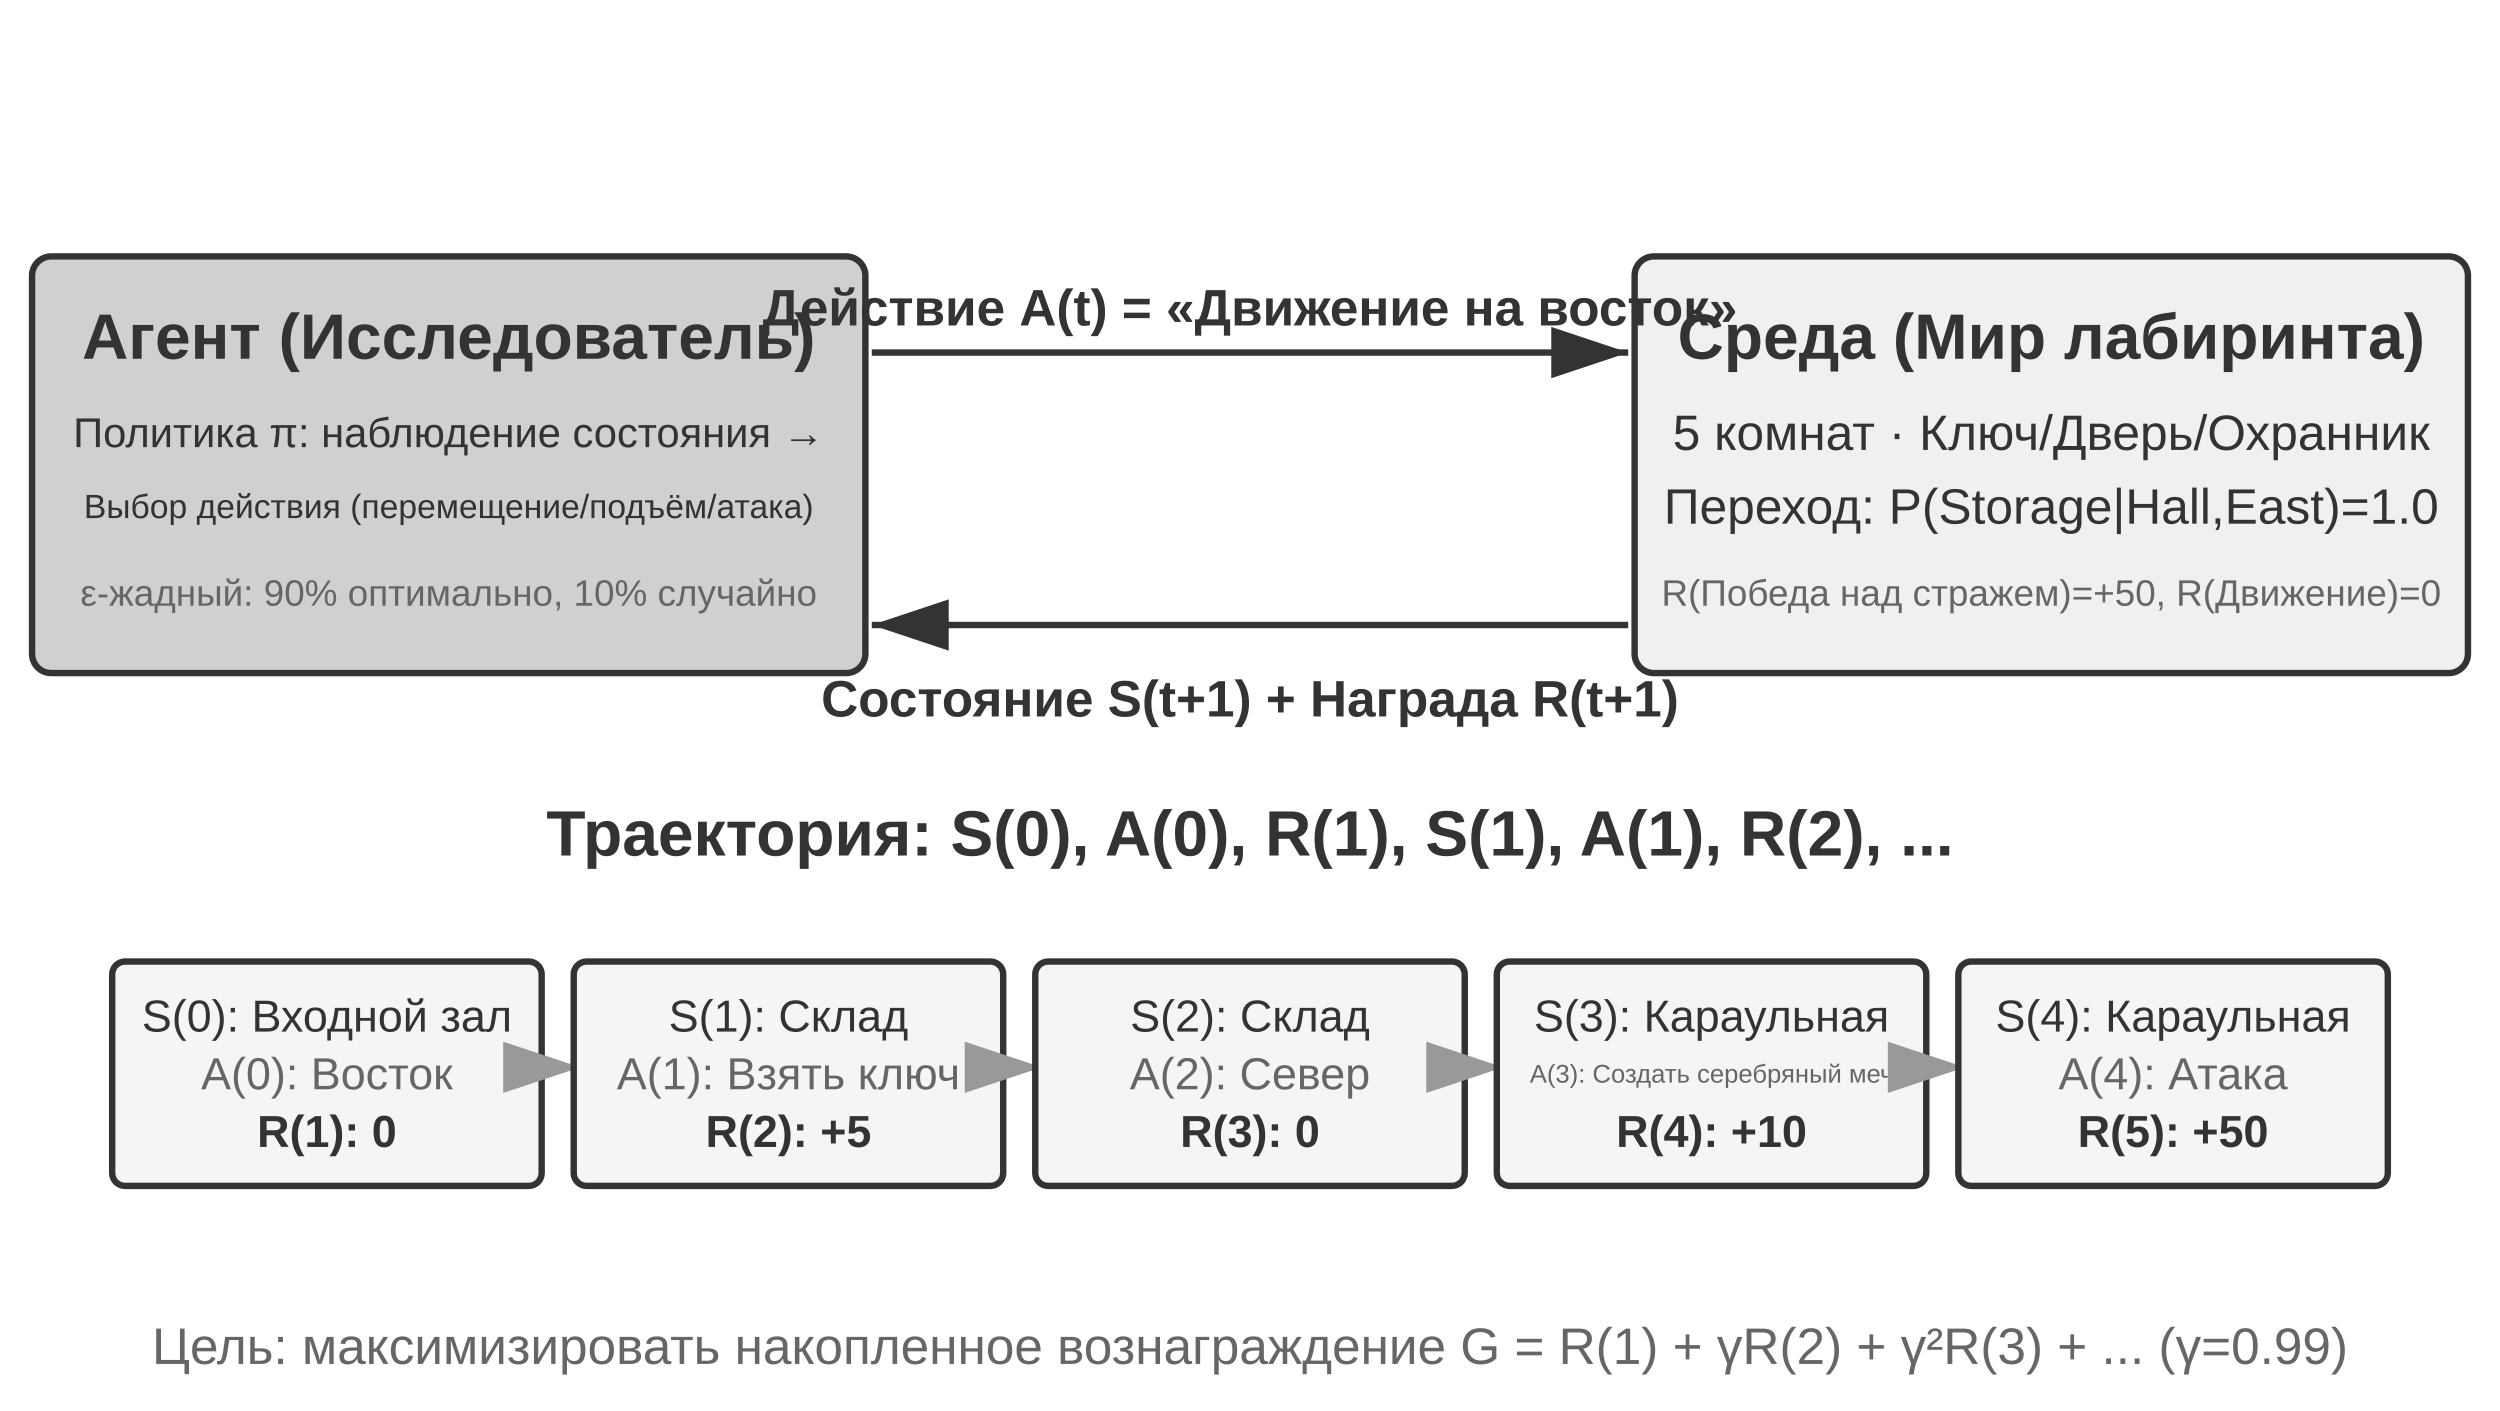
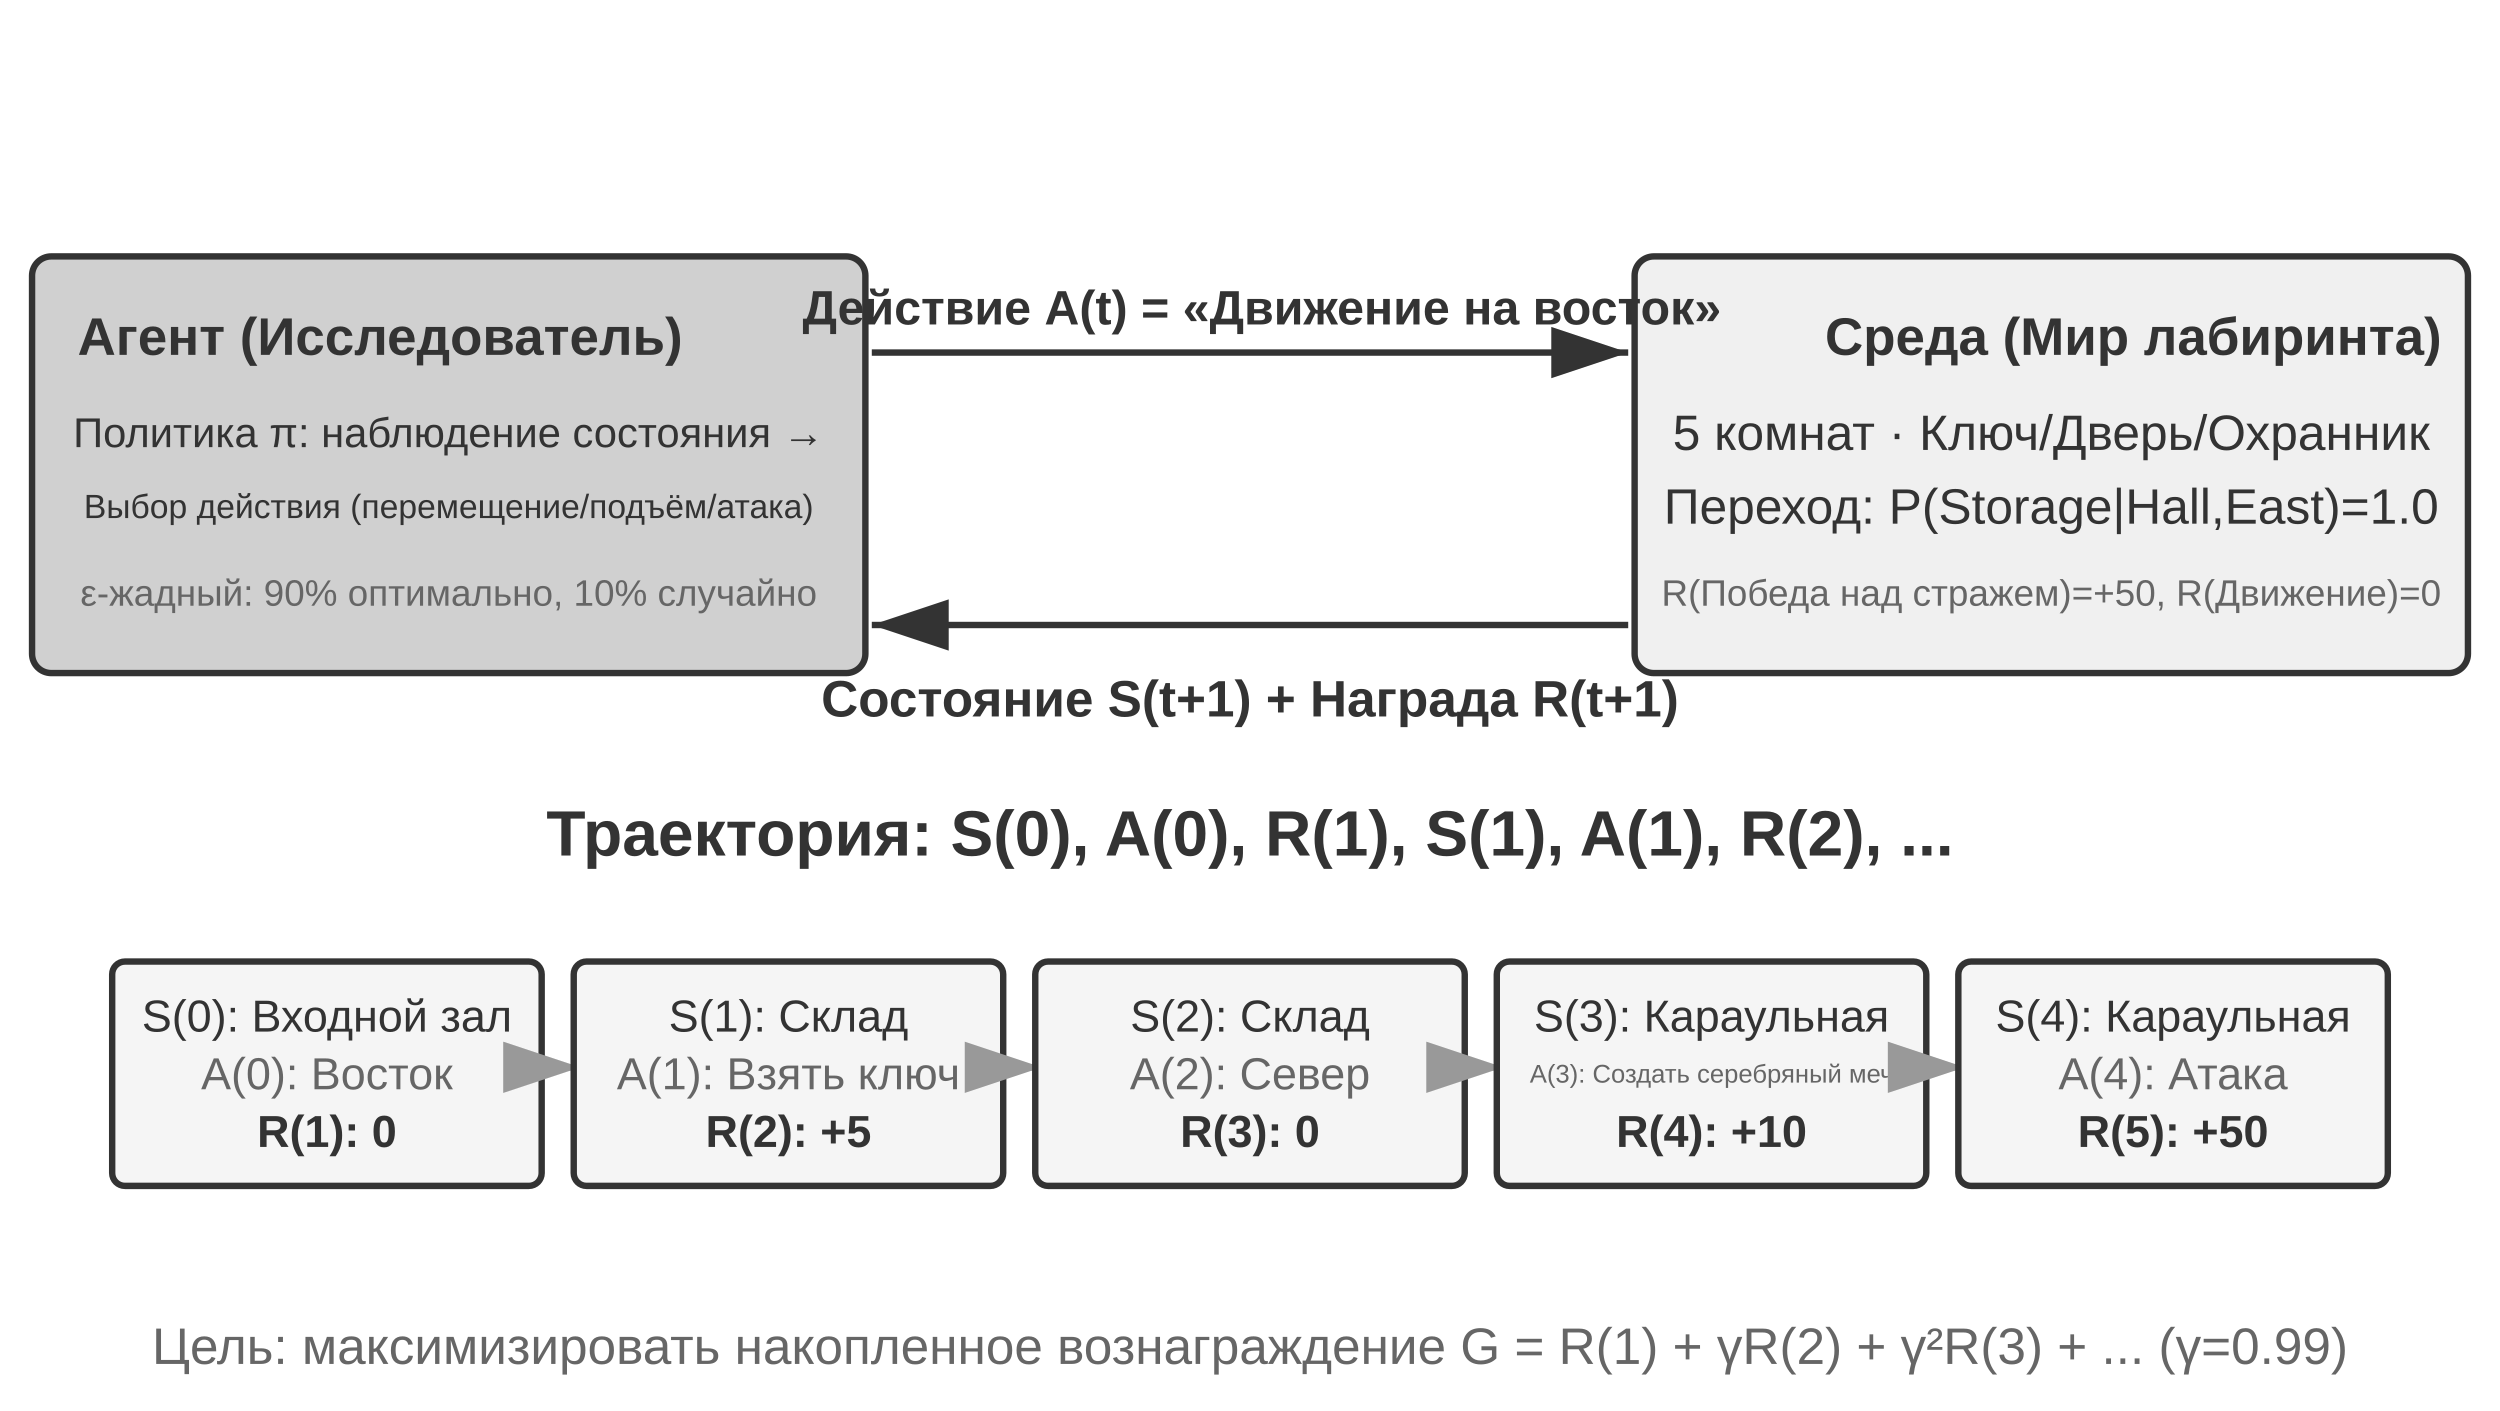
<svg xmlns="http://www.w3.org/2000/svg" viewBox="0 40 780 440" width="780" height="440" style="background:#ffffff">
  <defs>
    <marker id="ah" markerWidth="12" markerHeight="8" refX="12" refY="4" orient="auto">
      <polygon points="0 0, 12 4, 0 8" fill="#333333" />
    </marker>
    <marker id="ah-light" markerWidth="12" markerHeight="8" refX="12" refY="4" orient="auto">
      <polygon points="0 0, 12 4, 0 8" fill="#999999" />
    </marker>
  </defs>
  <rect x="10" y="120" width="260" height="130" rx="6" fill="#d0d0d0" stroke="#333333" stroke-width="2" />
-   <text x="140" y="145" font-family="Arial, 'Helvetica Neue', Helvetica, 'PingFang SC', 'Microsoft YaHei', sans-serif" font-size="20" fill="#333333" text-anchor="middle" dominant-baseline="central" font-weight="bold">Агент (Исследователь)</text>
+   <text x="118.6" y="145" font-family="Arial, 'Helvetica Neue', Helvetica, 'PingFang SC', 'Microsoft YaHei', sans-serif" font-size="16.5" fill="#333333" text-anchor="middle" dominant-baseline="central" font-weight="bold">Агент (Исследователь)</text>
  <text x="140" y="175" font-family="Arial, 'Helvetica Neue', Helvetica, 'PingFang SC', 'Microsoft YaHei', sans-serif" font-size="13" fill="#333333" text-anchor="middle" dominant-baseline="central" font-weight="normal">Политика π: наблюдение состояния →</text>
  <text x="140" y="198" font-family="Arial, 'Helvetica Neue', Helvetica, 'PingFang SC', 'Microsoft YaHei', sans-serif" font-size="10.5" fill="#333333" text-anchor="middle" dominant-baseline="central" font-weight="normal">Выбор действия (перемещение/подъём/атака)</text>
  <text x="140" y="225" font-family="Arial, 'Helvetica Neue', Helvetica, 'PingFang SC', 'Microsoft YaHei', sans-serif" font-size="11.5" fill="#666666" text-anchor="middle" dominant-baseline="central" font-weight="normal">ε-жадный: 90% оптимально, 10% случайно</text>
  <rect x="510" y="120" width="260" height="130" rx="6" fill="#f0f0f0" stroke="#333333" stroke-width="2" />
-   <text x="640" y="145" font-family="Arial, 'Helvetica Neue', Helvetica, 'PingFang SC', 'Microsoft YaHei', sans-serif" font-size="20" fill="#333333" text-anchor="middle" dominant-baseline="central" font-weight="bold">Среда (Мир лабиринта)</text>
+   <text x="665.6" y="145" font-family="Arial, 'Helvetica Neue', Helvetica, 'PingFang SC', 'Microsoft YaHei', sans-serif" font-size="16.5" fill="#333333" text-anchor="middle" dominant-baseline="central" font-weight="bold">Среда (Мир лабиринта)</text>
  <text x="640" y="175" font-family="Arial, 'Helvetica Neue', Helvetica, 'PingFang SC', 'Microsoft YaHei', sans-serif" font-size="15.5" fill="#333333" text-anchor="middle" dominant-baseline="central" font-weight="normal">5 комнат · Ключ/Дверь/Охранник</text>
  <text x="640" y="198" font-family="Arial, 'Helvetica Neue', Helvetica, 'PingFang SC', 'Microsoft YaHei', sans-serif" font-size="15.5" fill="#333333" text-anchor="middle" dominant-baseline="central" font-weight="normal">Переход: P(Storage|Hall,East)=1.0</text>
  <text x="640" y="225" font-family="Arial, 'Helvetica Neue', Helvetica, 'PingFang SC', 'Microsoft YaHei', sans-serif" font-size="11.5" fill="#666666" text-anchor="middle" dominant-baseline="central" font-weight="normal">R(Победа над стражем)=+50, R(Движение)=0</text>
  <line x1="272" y1="150" x2="508" y2="150" stroke="#333333" stroke-width="2" marker-end="url(#ah)" />
-   <text x="390.0" y="136" font-family="Arial, 'Helvetica Neue', Helvetica, 'PingFang SC', 'Microsoft YaHei', sans-serif" font-size="16" fill="#333333" text-anchor="middle" dominant-baseline="central" font-weight="bold">Действие A(t) = «Движение на восток»</text>
+   <text x="393.7" y="136" font-family="Arial, 'Helvetica Neue', Helvetica, 'PingFang SC', 'Microsoft YaHei', sans-serif" font-size="15.08" fill="#333333" text-anchor="middle" dominant-baseline="central" font-weight="bold">Действие A(t) = «Движение на восток»</text>
  <line x1="508" y1="235" x2="272" y2="235" stroke="#333333" stroke-width="2" marker-end="url(#ah)" />
  <text x="390.0" y="258" font-family="Arial, 'Helvetica Neue', Helvetica, 'PingFang SC', 'Microsoft YaHei', sans-serif" font-size="16" fill="#333333" text-anchor="middle" dominant-baseline="central" font-weight="bold">Состояние S(t+1) + Награда R(t+1)</text>
  <text x="390" y="300" font-family="Arial, 'Helvetica Neue', Helvetica, 'PingFang SC', 'Microsoft YaHei', sans-serif" font-size="20" fill="#333333" text-anchor="middle" dominant-baseline="central" font-weight="bold">Траектория: S(0), A(0), R(1), S(1), A(1), R(2), ...</text>
  <rect x="35.0" y="340" width="134.0" height="70" rx="4" fill="#f5f5f5" stroke="#333333" stroke-width="2" />
  <text x="102.0" y="357" font-family="Arial, 'Helvetica Neue', Helvetica, 'PingFang SC', 'Microsoft YaHei', sans-serif" font-size="14" fill="#333333" text-anchor="middle" dominant-baseline="central" font-weight="normal">S(0): Входной зал</text>
  <text x="102.0" y="375" font-family="Arial, 'Helvetica Neue', Helvetica, 'PingFang SC', 'Microsoft YaHei', sans-serif" font-size="14" fill="#666666" text-anchor="middle" dominant-baseline="central" font-weight="normal">A(0): Восток</text>
  <text x="102.0" y="393" font-family="Arial, 'Helvetica Neue', Helvetica, 'PingFang SC', 'Microsoft YaHei', sans-serif" font-size="14" fill="#333333" text-anchor="middle" dominant-baseline="central" font-weight="bold">R(1): 0</text>
  <line x1="171.0" y1="373" x2="181.0" y2="373" stroke="#999999" stroke-width="2" marker-end="url(#ah-light)" />
  <rect x="179.0" y="340" width="134.0" height="70" rx="4" fill="#f5f5f5" stroke="#333333" stroke-width="2" />
  <text x="246.0" y="357" font-family="Arial, 'Helvetica Neue', Helvetica, 'PingFang SC', 'Microsoft YaHei', sans-serif" font-size="14" fill="#333333" text-anchor="middle" dominant-baseline="central" font-weight="normal">S(1): Склад</text>
  <text x="246.0" y="375" font-family="Arial, 'Helvetica Neue', Helvetica, 'PingFang SC', 'Microsoft YaHei', sans-serif" font-size="14" fill="#666666" text-anchor="middle" dominant-baseline="central" font-weight="normal">A(1): Взять ключ</text>
  <text x="246.0" y="393" font-family="Arial, 'Helvetica Neue', Helvetica, 'PingFang SC', 'Microsoft YaHei', sans-serif" font-size="14" fill="#333333" text-anchor="middle" dominant-baseline="central" font-weight="bold">R(2): +5</text>
  <line x1="315.0" y1="373" x2="325.0" y2="373" stroke="#999999" stroke-width="2" marker-end="url(#ah-light)" />
  <rect x="323.0" y="340" width="134.0" height="70" rx="4" fill="#f5f5f5" stroke="#333333" stroke-width="2" />
  <text x="390.0" y="357" font-family="Arial, 'Helvetica Neue', Helvetica, 'PingFang SC', 'Microsoft YaHei', sans-serif" font-size="14" fill="#333333" text-anchor="middle" dominant-baseline="central" font-weight="normal">S(2): Склад</text>
  <text x="390.0" y="375" font-family="Arial, 'Helvetica Neue', Helvetica, 'PingFang SC', 'Microsoft YaHei', sans-serif" font-size="14" fill="#666666" text-anchor="middle" dominant-baseline="central" font-weight="normal">A(2): Север</text>
  <text x="390.0" y="393" font-family="Arial, 'Helvetica Neue', Helvetica, 'PingFang SC', 'Microsoft YaHei', sans-serif" font-size="14" fill="#333333" text-anchor="middle" dominant-baseline="central" font-weight="bold">R(3): 0</text>
  <line x1="459.0" y1="373" x2="469.0" y2="373" stroke="#999999" stroke-width="2" marker-end="url(#ah-light)" />
  <rect x="467.0" y="340" width="134.0" height="70" rx="4" fill="#f5f5f5" stroke="#333333" stroke-width="2" />
  <text x="534.0" y="357" font-family="Arial, 'Helvetica Neue', Helvetica, 'PingFang SC', 'Microsoft YaHei', sans-serif" font-size="14" fill="#333333" text-anchor="middle" dominant-baseline="central" font-weight="normal">S(3): Караульная</text>
  <text x="534.0" y="375" font-family="Arial, 'Helvetica Neue', Helvetica, 'PingFang SC', 'Microsoft YaHei', sans-serif" font-size="8" fill="#666666" text-anchor="middle" dominant-baseline="central" font-weight="normal">A(3): Создать серебряный меч</text>
  <text x="534.0" y="393" font-family="Arial, 'Helvetica Neue', Helvetica, 'PingFang SC', 'Microsoft YaHei', sans-serif" font-size="14" fill="#333333" text-anchor="middle" dominant-baseline="central" font-weight="bold">R(4): +10</text>
  <line x1="603.0" y1="373" x2="613.0" y2="373" stroke="#999999" stroke-width="2" marker-end="url(#ah-light)" />
  <rect x="611.0" y="340" width="134.0" height="70" rx="4" fill="#f5f5f5" stroke="#333333" stroke-width="2" />
  <text x="678.0" y="357" font-family="Arial, 'Helvetica Neue', Helvetica, 'PingFang SC', 'Microsoft YaHei', sans-serif" font-size="14" fill="#333333" text-anchor="middle" dominant-baseline="central" font-weight="normal">S(4): Караульная</text>
  <text x="678.0" y="375" font-family="Arial, 'Helvetica Neue', Helvetica, 'PingFang SC', 'Microsoft YaHei', sans-serif" font-size="14" fill="#666666" text-anchor="middle" dominant-baseline="central" font-weight="normal">A(4): Атака</text>
  <text x="678.0" y="393" font-family="Arial, 'Helvetica Neue', Helvetica, 'PingFang SC', 'Microsoft YaHei', sans-serif" font-size="14" fill="#333333" text-anchor="middle" dominant-baseline="central" font-weight="bold">R(5): +50</text>
  <text x="390" y="460" font-family="Arial, 'Helvetica Neue', Helvetica, 'PingFang SC', 'Microsoft YaHei', sans-serif" font-size="16" fill="#666666" text-anchor="middle" dominant-baseline="central" font-weight="normal">Цель: максимизировать накопленное вознаграждение G = R(1) + γR(2) + γ²R(3) + ... (γ=0.99)</text>
</svg>
